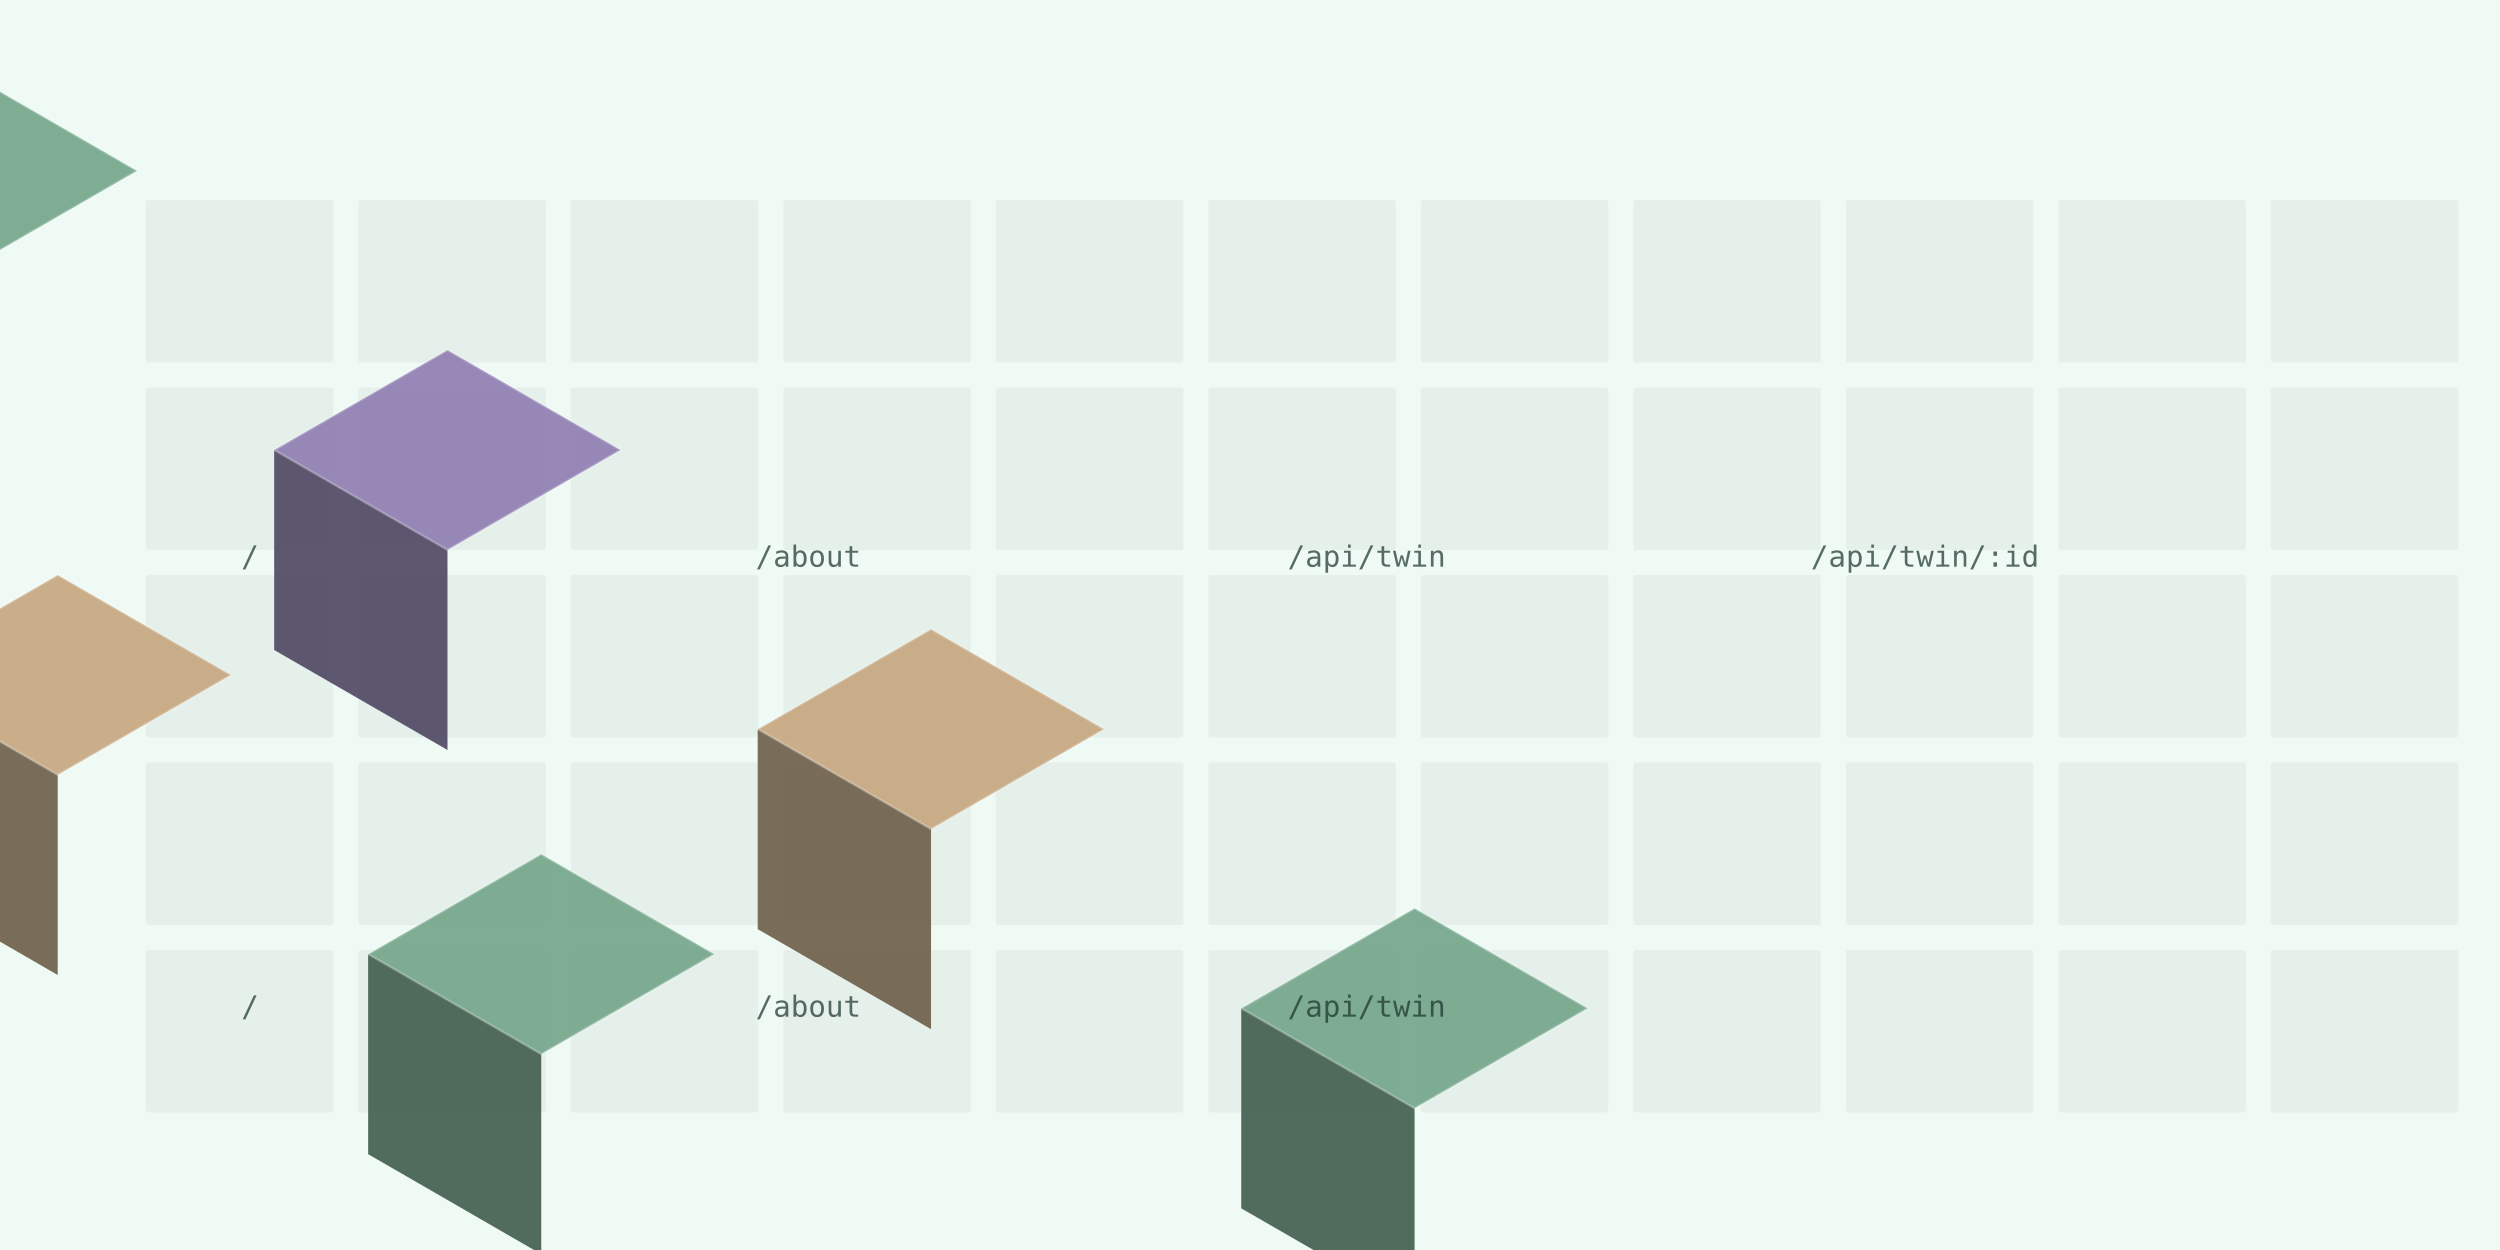
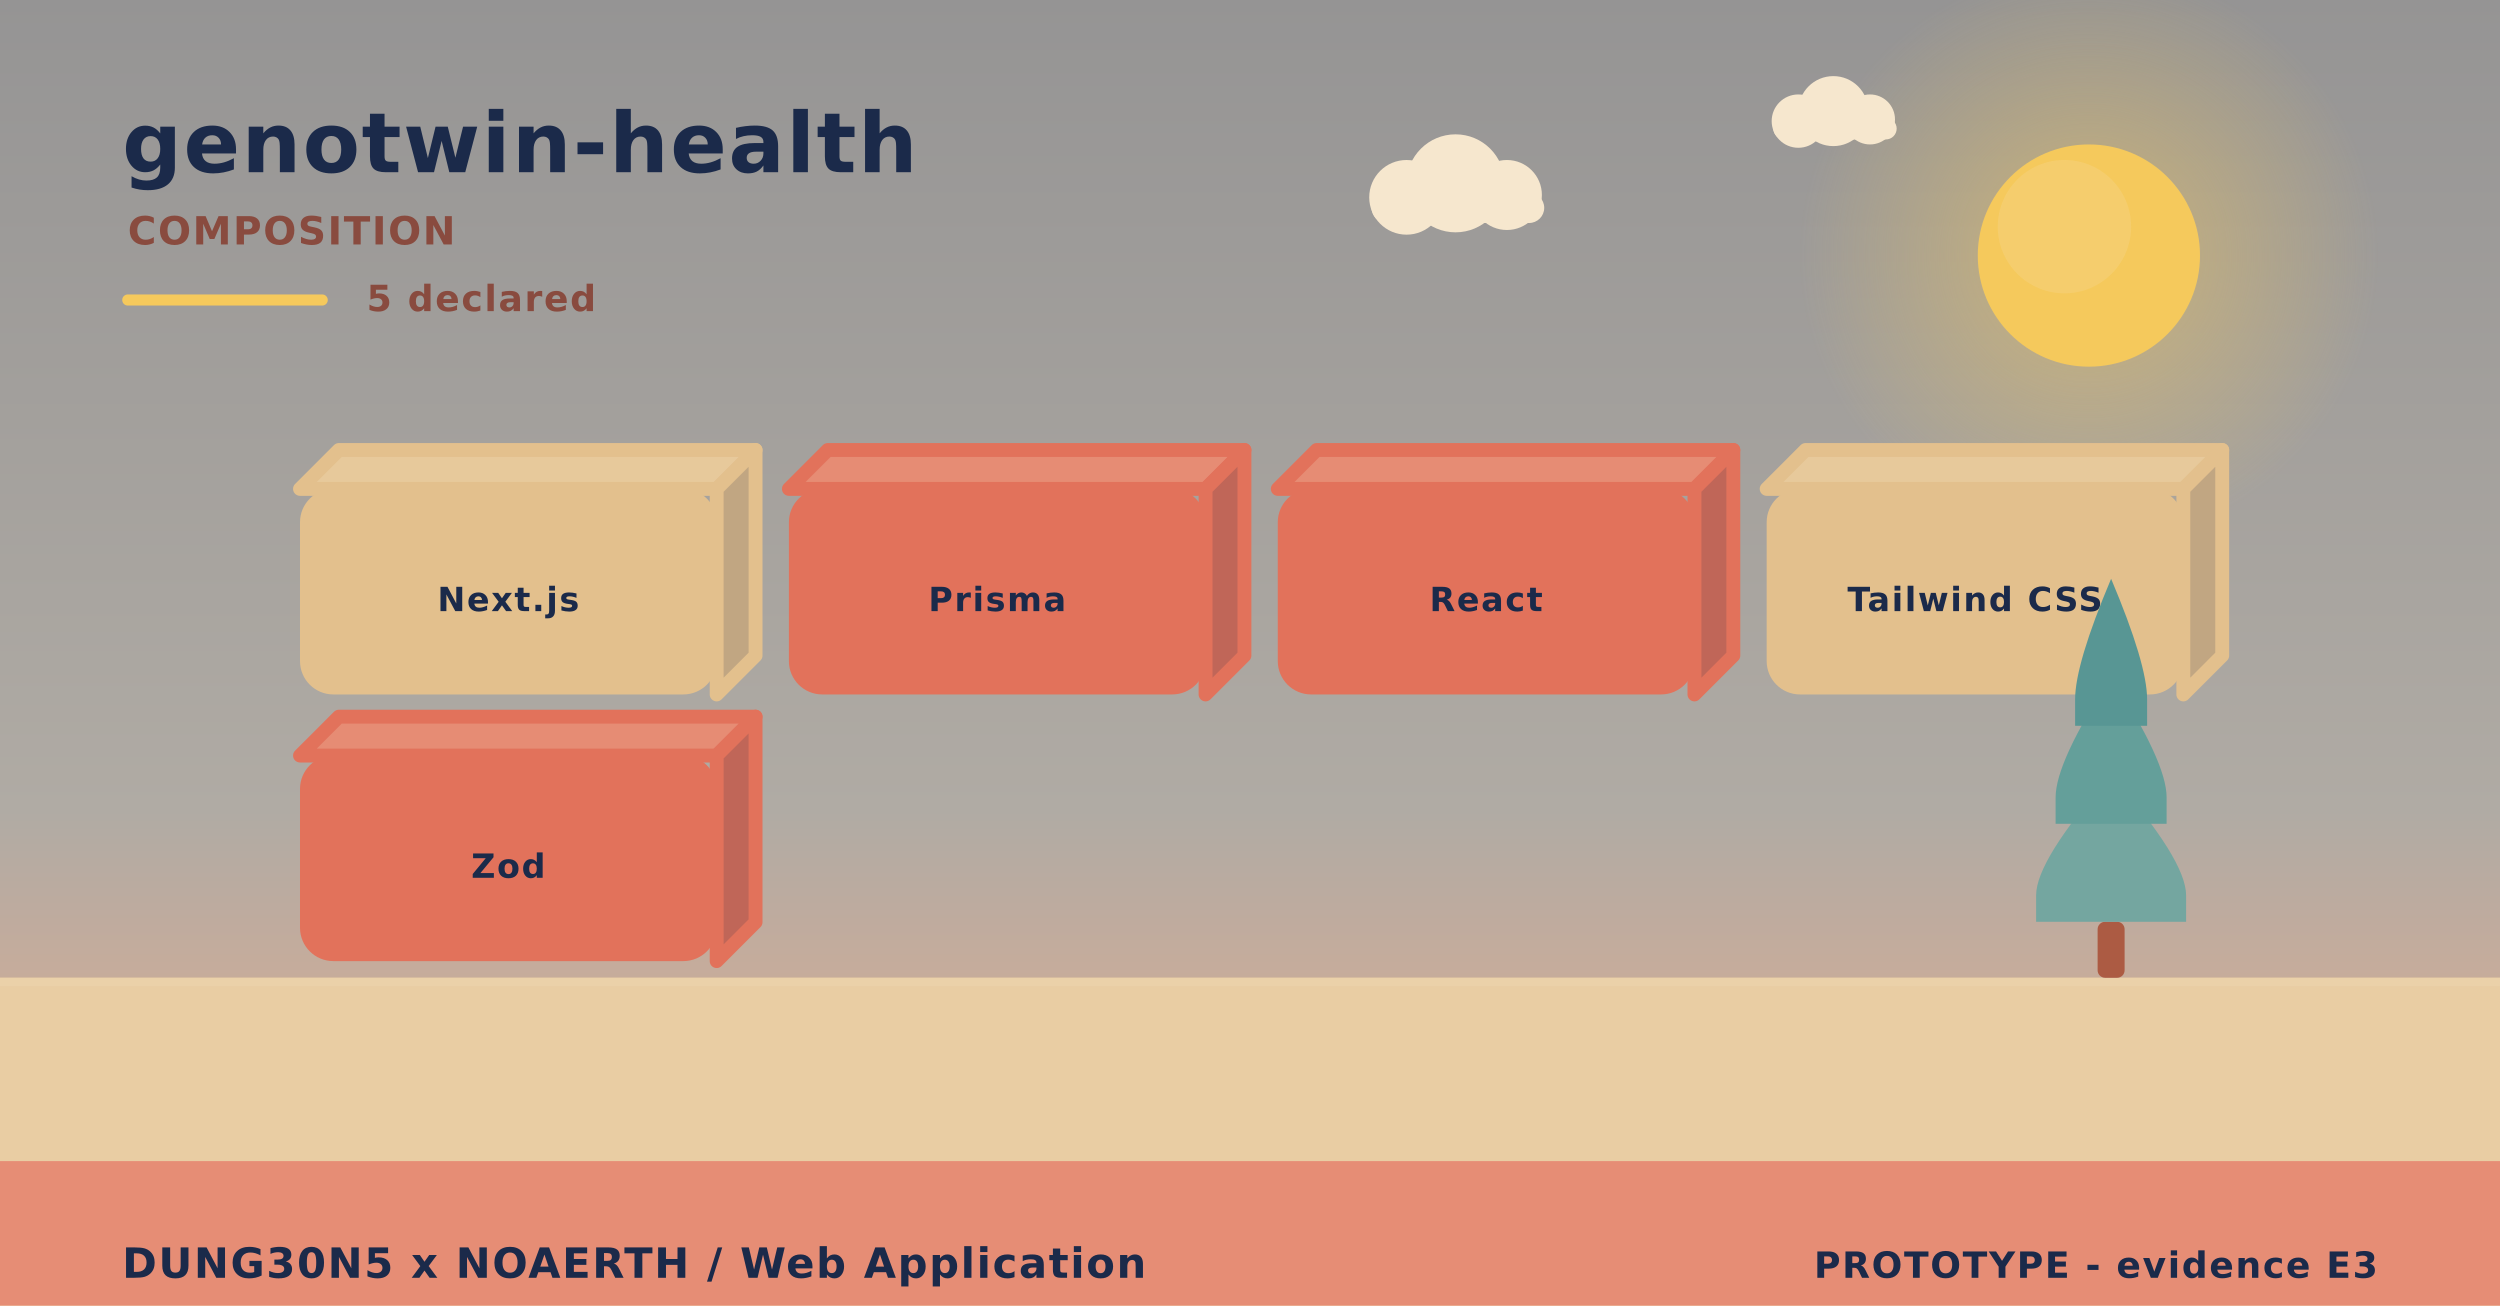
- <svg xmlns="http://www.w3.org/2000/svg" viewBox="0 0 1200 600" width="1200" height="600" role="img" aria-label="genotwin-health component map">
-   <rect width="1200" height="600" fill="#effaf5" />
-   <defs>
-     <linearGradient id="gc" x1="0" y1="0" x2="1" y2="1">
-       <stop offset="0%" stop-color="#74a68b" />
-       <stop offset="100%" stop-color="#907eb3" />
-     </linearGradient>
-   </defs>
-   <rect x="70.00" y="96.00" width="90.00" height="78.00" rx="1.20" fill="#1a342b" opacity="0.05" />
-   <rect x="172.00" y="96.00" width="90.00" height="78.00" rx="1.20" fill="#1a342b" opacity="0.05" />
-   <rect x="274.00" y="96.00" width="90.00" height="78.00" rx="1.20" fill="#1a342b" opacity="0.05" />
-   <rect x="376.00" y="96.00" width="90.00" height="78.00" rx="1.20" fill="#1a342b" opacity="0.05" />
-   <rect x="478.00" y="96.00" width="90.00" height="78.00" rx="1.20" fill="#1a342b" opacity="0.05" />
-   <rect x="580.00" y="96.00" width="90.00" height="78.00" rx="1.20" fill="#1a342b" opacity="0.05" />
-   <rect x="682.00" y="96.00" width="90.00" height="78.00" rx="1.20" fill="#1a342b" opacity="0.05" />
-   <rect x="784.00" y="96.00" width="90.00" height="78.00" rx="1.20" fill="#1a342b" opacity="0.05" />
-   <rect x="886.00" y="96.00" width="90.00" height="78.00" rx="1.20" fill="#1a342b" opacity="0.05" />
-   <rect x="988.00" y="96.00" width="90.00" height="78.00" rx="1.20" fill="#1a342b" opacity="0.05" />
-   <rect x="1090.00" y="96.00" width="90.00" height="78.00" rx="1.20" fill="#1a342b" opacity="0.05" />
-   <rect x="70.00" y="186.00" width="90.00" height="78.00" rx="1.20" fill="#1a342b" opacity="0.05" />
-   <rect x="172.00" y="186.00" width="90.00" height="78.00" rx="1.20" fill="#1a342b" opacity="0.05" />
-   <rect x="274.00" y="186.00" width="90.00" height="78.00" rx="1.20" fill="#1a342b" opacity="0.05" />
-   <rect x="376.00" y="186.00" width="90.00" height="78.00" rx="1.20" fill="#1a342b" opacity="0.05" />
-   <rect x="478.00" y="186.00" width="90.00" height="78.00" rx="1.20" fill="#1a342b" opacity="0.05" />
-   <rect x="580.00" y="186.00" width="90.00" height="78.00" rx="1.20" fill="#1a342b" opacity="0.05" />
-   <rect x="682.00" y="186.00" width="90.00" height="78.00" rx="1.20" fill="#1a342b" opacity="0.05" />
-   <rect x="784.00" y="186.00" width="90.00" height="78.00" rx="1.20" fill="#1a342b" opacity="0.05" />
-   <rect x="886.00" y="186.00" width="90.00" height="78.00" rx="1.20" fill="#1a342b" opacity="0.05" />
-   <rect x="988.00" y="186.00" width="90.00" height="78.00" rx="1.20" fill="#1a342b" opacity="0.05" />
-   <rect x="1090.00" y="186.00" width="90.00" height="78.00" rx="1.20" fill="#1a342b" opacity="0.05" />
-   <rect x="70.00" y="276.00" width="90.00" height="78.00" rx="1.20" fill="#1a342b" opacity="0.05" />
-   <rect x="172.00" y="276.00" width="90.00" height="78.00" rx="1.20" fill="#1a342b" opacity="0.05" />
-   <rect x="274.00" y="276.00" width="90.00" height="78.00" rx="1.20" fill="#1a342b" opacity="0.05" />
-   <rect x="376.00" y="276.00" width="90.00" height="78.00" rx="1.20" fill="#1a342b" opacity="0.05" />
-   <rect x="478.00" y="276.00" width="90.00" height="78.00" rx="1.20" fill="#1a342b" opacity="0.05" />
-   <rect x="580.00" y="276.00" width="90.00" height="78.00" rx="1.20" fill="#1a342b" opacity="0.05" />
-   <rect x="682.00" y="276.00" width="90.00" height="78.00" rx="1.20" fill="#1a342b" opacity="0.05" />
-   <rect x="784.00" y="276.00" width="90.00" height="78.00" rx="1.20" fill="#1a342b" opacity="0.05" />
-   <rect x="886.00" y="276.00" width="90.00" height="78.00" rx="1.20" fill="#1a342b" opacity="0.05" />
-   <rect x="988.00" y="276.00" width="90.00" height="78.00" rx="1.20" fill="#1a342b" opacity="0.05" />
-   <rect x="1090.00" y="276.00" width="90.00" height="78.00" rx="1.20" fill="#1a342b" opacity="0.05" />
-   <rect x="70.00" y="366.00" width="90.00" height="78.00" rx="1.20" fill="#1a342b" opacity="0.05" />
-   <rect x="172.00" y="366.00" width="90.00" height="78.00" rx="1.20" fill="#1a342b" opacity="0.05" />
-   <rect x="274.00" y="366.00" width="90.00" height="78.00" rx="1.20" fill="#1a342b" opacity="0.05" />
-   <rect x="376.00" y="366.00" width="90.00" height="78.00" rx="1.20" fill="#1a342b" opacity="0.05" />
-   <rect x="478.00" y="366.00" width="90.00" height="78.00" rx="1.20" fill="#1a342b" opacity="0.05" />
-   <rect x="580.00" y="366.00" width="90.00" height="78.00" rx="1.20" fill="#1a342b" opacity="0.05" />
-   <rect x="682.00" y="366.00" width="90.00" height="78.00" rx="1.20" fill="#1a342b" opacity="0.05" />
-   <rect x="784.00" y="366.00" width="90.00" height="78.00" rx="1.20" fill="#1a342b" opacity="0.05" />
-   <rect x="886.00" y="366.00" width="90.00" height="78.00" rx="1.20" fill="#1a342b" opacity="0.05" />
-   <rect x="988.00" y="366.00" width="90.00" height="78.00" rx="1.20" fill="#1a342b" opacity="0.05" />
-   <rect x="1090.00" y="366.00" width="90.00" height="78.00" rx="1.20" fill="#1a342b" opacity="0.05" />
-   <rect x="70.00" y="456.00" width="90.00" height="78.00" rx="1.20" fill="#1a342b" opacity="0.05" />
-   <rect x="172.00" y="456.00" width="90.00" height="78.00" rx="1.20" fill="#1a342b" opacity="0.05" />
-   <rect x="274.00" y="456.00" width="90.00" height="78.00" rx="1.20" fill="#1a342b" opacity="0.05" />
-   <rect x="376.00" y="456.00" width="90.00" height="78.00" rx="1.20" fill="#1a342b" opacity="0.05" />
-   <rect x="478.00" y="456.00" width="90.00" height="78.00" rx="1.20" fill="#1a342b" opacity="0.05" />
-   <rect x="580.00" y="456.00" width="90.00" height="78.00" rx="1.20" fill="#1a342b" opacity="0.05" />
-   <rect x="682.00" y="456.00" width="90.00" height="78.00" rx="1.20" fill="#1a342b" opacity="0.05" />
-   <rect x="784.00" y="456.00" width="90.00" height="78.00" rx="1.20" fill="#1a342b" opacity="0.05" />
-   <rect x="886.00" y="456.00" width="90.00" height="78.00" rx="1.20" fill="#1a342b" opacity="0.05" />
-   <rect x="988.00" y="456.00" width="90.00" height="78.00" rx="1.20" fill="#1a342b" opacity="0.05" />
-   <rect x="1090.00" y="456.00" width="90.00" height="78.00" rx="1.20" fill="#1a342b" opacity="0.05" />
-   <g transform="rotate(0 120 140)">
-     <polygon points="-17.3,34.0 65.8,82.0 -17.3,130.0 -100.5,82.0" fill="#74a68b" opacity="0.92" />
-     <polygon points="-100.5,82.0 -17.3,130.0 -17.3,226.0 -100.5,178.0" fill="#405b4c" opacity="0.9" />
-     <polygon points="-17.3,34.0 65.8,82.0 -17.3,130.0 -100.5,82.0" fill="none" stroke="rgba(255,255,255,0.220)" stroke-width="1.2" />
-     <animateTransform attributeName="transform" type="rotate" values="-32.0 0.00 0.00 0.0 0.00 0.00" dur="6.7s" begin="0.0s" repeatCount="indefinite" />
+ <svg xmlns="http://www.w3.org/2000/svg" width="900" height="470" viewBox="0 0 900 470" role="img" aria-label="genotwin-health - how it is composed">
+   <linearGradient id="skyc" x1="0" y1="0" x2="0" y2="1">
+     <stop offset="0" stop-color="#959494" />
+     <stop offset="0.62" stop-color="#b0aba4" />
+     <stop offset="1" stop-color="#f3ad8a" />
+   </linearGradient>
+   <rect width="900" height="470" fill="url(#skyc)" />
+   <radialGradient id="sunc">
+     <stop offset="0.35" stop-color="#f5c95c" stop-opacity="0.34" />
+     <stop offset="1" stop-color="#f5c95c" stop-opacity="0" />
+   </radialGradient>
+   <circle cx="752" cy="92" r="104" fill="url(#sunc)" />
+   <circle cx="752" cy="92" r="40" fill="#f5c95c" />
+   <circle cx="743.2" cy="81.6" r="24" fill="#f5d27e" opacity="0.5" />
+   <g>
+     <circle cx="524" cy="66" r="17.64" fill="#f6e7ce" />
+     <circle cx="506.36" cy="71.04" r="13.44" fill="#f6e7ce" />
+     <circle cx="542.48" cy="70.2" r="12.6" fill="#f6e7ce" />
+     <rect x="493.76" y="69.36" width="62.16" height="10.92" rx="5.46" fill="#f6e7ce" />
+     <animateTransform attributeName="transform" type="translate" values="0 0;24 0;0 0" dur="36s" begin="0s" repeatCount="indefinite" />
  </g>
-   <text x="120" y="272" font-family="ui-monospace,Menlo,monospace" font-size="14" fill="rgba(26,52,43,0.720)" text-anchor="middle">/</text>
-   <g transform="rotate(0 388 140)">
-     <polygon points="214.8,168.0 297.9,216.0 214.8,264.0 131.6,216.0" fill="#907eb3" opacity="0.92" />
-     <polygon points="131.6,216.0 214.8,264.0 214.8,360.0 131.6,312.0" fill="#4f4562" opacity="0.9" />
-     <polygon points="214.8,168.0 297.9,216.0 214.8,264.0 131.6,216.0" fill="none" stroke="rgba(255,255,255,0.220)" stroke-width="1.2" />
-     <animateTransform attributeName="transform" type="rotate" values="-32.0 0.00 0.00 0.0 0.00 0.00" dur="6.7s" begin="0.4s" repeatCount="indefinite" />
+   <g>
+     <circle cx="660" cy="40" r="12.6" fill="#f6e7ce" />
+     <circle cx="647.4" cy="43.6" r="9.6" fill="#f6e7ce" />
+     <circle cx="673.2" cy="43" r="9" fill="#f6e7ce" />
+     <rect x="638.4" y="42.4" width="44.4" height="7.8" rx="3.9" fill="#f6e7ce" />
+     <animateTransform attributeName="transform" type="translate" values="0 0;-18 0;0 0" dur="46s" begin="3s" repeatCount="indefinite" />
  </g>
-   <text x="388" y="272" font-family="ui-monospace,Menlo,monospace" font-size="14" fill="rgba(26,52,43,0.720)" text-anchor="middle">/about</text>
-   <g transform="rotate(0 656 140)">
-     <polygon points="446.9,302.0 530.0,350.0 446.9,398.0 363.7,350.0" fill="#c7a781" opacity="0.92" />
-     <polygon points="363.7,350.0 446.9,398.0 446.9,494.0 363.7,446.0" fill="#6d5c47" opacity="0.9" />
-     <polygon points="446.9,302.0 530.0,350.0 446.9,398.0 363.7,350.0" fill="none" stroke="rgba(255,255,255,0.220)" stroke-width="1.2" />
-     <animateTransform attributeName="transform" type="rotate" values="-32.0 0.00 0.00 0.0 0.00 0.00" dur="6.7s" begin="0.8s" repeatCount="indefinite" />
+   <rect x="0" y="352" width="900" height="118" fill="#e9cda3" />
+   <rect x="0" y="352" width="900" height="3" fill="#ebd1a9" />
+   <text x="44" y="62" font-family="Verdana,DejaVu Sans,sans-serif" font-size="30" font-weight="700" letter-spacing="0.6" fill="#1b2a4a" text-anchor="start">genotwin-health</text>
+   <text x="46" y="88" font-family="Verdana,DejaVu Sans,sans-serif" font-size="14" font-weight="700" letter-spacing="0.6" fill="#894b3f" text-anchor="start">COMPOSITION</text>
+   <rect x="44" y="106" width="74" height="4" rx="2" fill="#f5c95c" />
+   <text x="132" y="112" font-family="Verdana,DejaVu Sans,sans-serif" font-size="13" font-weight="700" letter-spacing="0.6" fill="#894b3f" text-anchor="start">5 declared</text>
+   <g>
+     <path d="M108,176 L258,176 L272,162 L122,162 Z" fill="#e7c99b" stroke="#e3c08d" stroke-width="5" stroke-linejoin="round" />
+     <path d="M258,176 L272,162 L272,236 L258,250 Z" fill="#c1a682" stroke="#e3c08d" stroke-width="5" stroke-linejoin="round" />
+     <rect x="108" y="176" width="150" height="74" rx="12" fill="#e3c08d" />
+     <animateTransform attributeName="transform" type="translate" values="0 10;0 0" dur="0.75s" begin="0s" fill="freeze" />
  </g>
-   <text x="656" y="272" font-family="ui-monospace,Menlo,monospace" font-size="14" fill="rgba(26,52,43,0.720)" text-anchor="middle">/api/twin</text>
-   <g transform="rotate(0 924 140)">
-     <polygon points="679.0,436.0 762.1,484.0 679.0,532.0 595.8,484.0" fill="#74a68b" opacity="0.92" />
-     <polygon points="595.8,484.0 679.0,532.0 679.0,628.0 595.8,580.0" fill="#405b4c" opacity="0.9" />
-     <polygon points="679.0,436.0 762.1,484.0 679.0,532.0 595.8,484.0" fill="none" stroke="rgba(255,255,255,0.220)" stroke-width="1.2" />
-     <animateTransform attributeName="transform" type="rotate" values="-32.0 0.00 0.00 0.0 0.00 0.00" dur="6.7s" begin="1.2s" repeatCount="indefinite" />
+   <text x="183" y="220" font-family="Verdana,DejaVu Sans,sans-serif" font-size="12" font-weight="700" letter-spacing="0.6" fill="#1b2a4a" text-anchor="middle">Next.js</text>
+   <g>
+     <path d="M284,176 L434,176 L448,162 L298,162 Z" fill="#e68c74" stroke="#e2725b" stroke-width="5" stroke-linejoin="round" />
+     <path d="M434,176 L448,162 L448,236 L434,250 Z" fill="#c06658" stroke="#e2725b" stroke-width="5" stroke-linejoin="round" />
+     <rect x="284" y="176" width="150" height="74" rx="12" fill="#e2725b" />
+     <animateTransform attributeName="transform" type="translate" values="0 10;0 0" dur="0.75s" begin="0.16s" fill="freeze" />
  </g>
-   <text x="924" y="272" font-family="ui-monospace,Menlo,monospace" font-size="14" fill="rgba(26,52,43,0.720)" text-anchor="middle">/api/twin/:id</text>
-   <g transform="rotate(0 120 356)">
-     <polygon points="-204.4,142.0 -121.2,190.0 -204.4,238.0 -287.5,190.0" fill="#907eb3" opacity="0.92" />
-     <polygon points="-287.5,190.0 -204.4,238.0 -204.4,334.0 -287.5,286.0" fill="#4f4562" opacity="0.9" />
-     <polygon points="-204.4,142.0 -121.2,190.0 -204.4,238.0 -287.5,190.0" fill="none" stroke="rgba(255,255,255,0.220)" stroke-width="1.2" />
-     <animateTransform attributeName="transform" type="rotate" values="-32.0 0.00 0.00 0.0 0.00 0.00" dur="6.7s" begin="1.6s" repeatCount="indefinite" />
+   <text x="359" y="220" font-family="Verdana,DejaVu Sans,sans-serif" font-size="12" font-weight="700" letter-spacing="0.6" fill="#1b2a4a" text-anchor="middle">Prisma</text>
+   <g>
+     <path d="M460,176 L610,176 L624,162 L474,162 Z" fill="#e68c74" stroke="#e2725b" stroke-width="5" stroke-linejoin="round" />
+     <path d="M610,176 L624,162 L624,236 L610,250 Z" fill="#c06658" stroke="#e2725b" stroke-width="5" stroke-linejoin="round" />
+     <rect x="460" y="176" width="150" height="74" rx="12" fill="#e2725b" />
+     <animateTransform attributeName="transform" type="translate" values="0 10;0 0" dur="0.75s" begin="0.32s" fill="freeze" />
  </g>
-   <text x="120" y="488" font-family="ui-monospace,Menlo,monospace" font-size="14" fill="rgba(26,52,43,0.720)" text-anchor="middle">/</text>
-   <g transform="rotate(0 388 356)">
-     <polygon points="27.7,276.0 110.9,324.0 27.7,372.0 -55.4,324.0" fill="#c7a781" opacity="0.92" />
-     <polygon points="-55.4,324.0 27.7,372.0 27.7,468.0 -55.4,420.0" fill="#6d5c47" opacity="0.9" />
-     <polygon points="27.7,276.0 110.9,324.0 27.7,372.0 -55.4,324.0" fill="none" stroke="rgba(255,255,255,0.220)" stroke-width="1.2" />
-     <animateTransform attributeName="transform" type="rotate" values="-32.0 0.00 0.00 0.0 0.00 0.00" dur="6.7s" begin="2.0s" repeatCount="indefinite" />
+   <text x="535" y="220" font-family="Verdana,DejaVu Sans,sans-serif" font-size="12" font-weight="700" letter-spacing="0.6" fill="#1b2a4a" text-anchor="middle">React</text>
+   <g>
+     <path d="M636,176 L786,176 L800,162 L650,162 Z" fill="#e7c99b" stroke="#e3c08d" stroke-width="5" stroke-linejoin="round" />
+     <path d="M786,176 L800,162 L800,236 L786,250 Z" fill="#c1a682" stroke="#e3c08d" stroke-width="5" stroke-linejoin="round" />
+     <rect x="636" y="176" width="150" height="74" rx="12" fill="#e3c08d" />
+     <animateTransform attributeName="transform" type="translate" values="0 10;0 0" dur="0.75s" begin="0.48s" fill="freeze" />
  </g>
-   <text x="388" y="488" font-family="ui-monospace,Menlo,monospace" font-size="14" fill="rgba(26,52,43,0.720)" text-anchor="middle">/about</text>
-   <g transform="rotate(0 656 356)">
-     <polygon points="259.8,410.0 342.9,458.0 259.8,506.0 176.7,458.0" fill="#74a68b" opacity="0.92" />
-     <polygon points="176.7,458.0 259.8,506.0 259.8,602.0 176.7,554.0" fill="#405b4c" opacity="0.9" />
-     <polygon points="259.8,410.0 342.9,458.0 259.8,506.0 176.7,458.0" fill="none" stroke="rgba(255,255,255,0.220)" stroke-width="1.2" />
-     <animateTransform attributeName="transform" type="rotate" values="-32.0 0.00 0.00 0.0 0.00 0.00" dur="6.7s" begin="2.4s" repeatCount="indefinite" />
+   <text x="711" y="220" font-family="Verdana,DejaVu Sans,sans-serif" font-size="12" font-weight="700" letter-spacing="0.6" fill="#1b2a4a" text-anchor="middle">Tailwind CSS</text>
+   <g>
+     <path d="M108,272 L258,272 L272,258 L122,258 Z" fill="#e68c74" stroke="#e2725b" stroke-width="5" stroke-linejoin="round" />
+     <path d="M258,272 L272,258 L272,332 L258,346 Z" fill="#c06658" stroke="#e2725b" stroke-width="5" stroke-linejoin="round" />
+     <rect x="108" y="272" width="150" height="74" rx="12" fill="#e2725b" />
+     <animateTransform attributeName="transform" type="translate" values="0 10;0 0" dur="0.75s" begin="0.64s" fill="freeze" />
  </g>
-   <text x="656" y="488" font-family="ui-monospace,Menlo,monospace" font-size="14" fill="rgba(26,52,43,0.720)" text-anchor="middle">/api/twin</text>
+   <text x="183" y="316" font-family="Verdana,DejaVu Sans,sans-serif" font-size="12" font-weight="700" letter-spacing="0.6" fill="#1b2a4a" text-anchor="middle">Zod</text>
+   <rect x="755.14" y="331.84" width="9.72" height="20.16" rx="2.7" fill="#ac5b43" />
+   <path d="M760,278.92 Q733,309.61 733,322.31 Q733,331.84 733,331.84 L787,331.84 Q787,331.84 787,322.31 Q787,309.61 760,278.92 Z" fill="#74a6a0" />
+   <path d="M760,243.64 Q740.02,274.33 740.02,287.03 Q740.02,296.56 740.02,296.56 L779.98,296.56 Q779.98,296.56 779.98,287.03 Q779.98,274.33 760,243.64 Z" fill="#649f9a" />
+   <path d="M760,208.36 Q747.04,239.05 747.04,251.75 Q747.04,261.28 747.04,261.28 L772.96,261.28 Q772.96,261.28 772.96,251.75 Q772.96,239.05 760,208.36 Z" fill="#589694" />
+   <rect x="0" y="418" width="900" height="52" rx="0" fill="#e68972" opacity="0.94" />
+   <text x="44" y="460" font-family="Verdana,DejaVu Sans,sans-serif" font-size="15" font-weight="700" letter-spacing="0.6" fill="#1b2a4a" text-anchor="start">DUNG30N5 x NOAERTH  /  Web Application</text>
+   <text x="856" y="460" font-family="Verdana,DejaVu Sans,sans-serif" font-size="13" font-weight="700" letter-spacing="0.6" fill="#1b2a4a" text-anchor="end">PROTOTYPE  -  evidence E3</text>
</svg>
